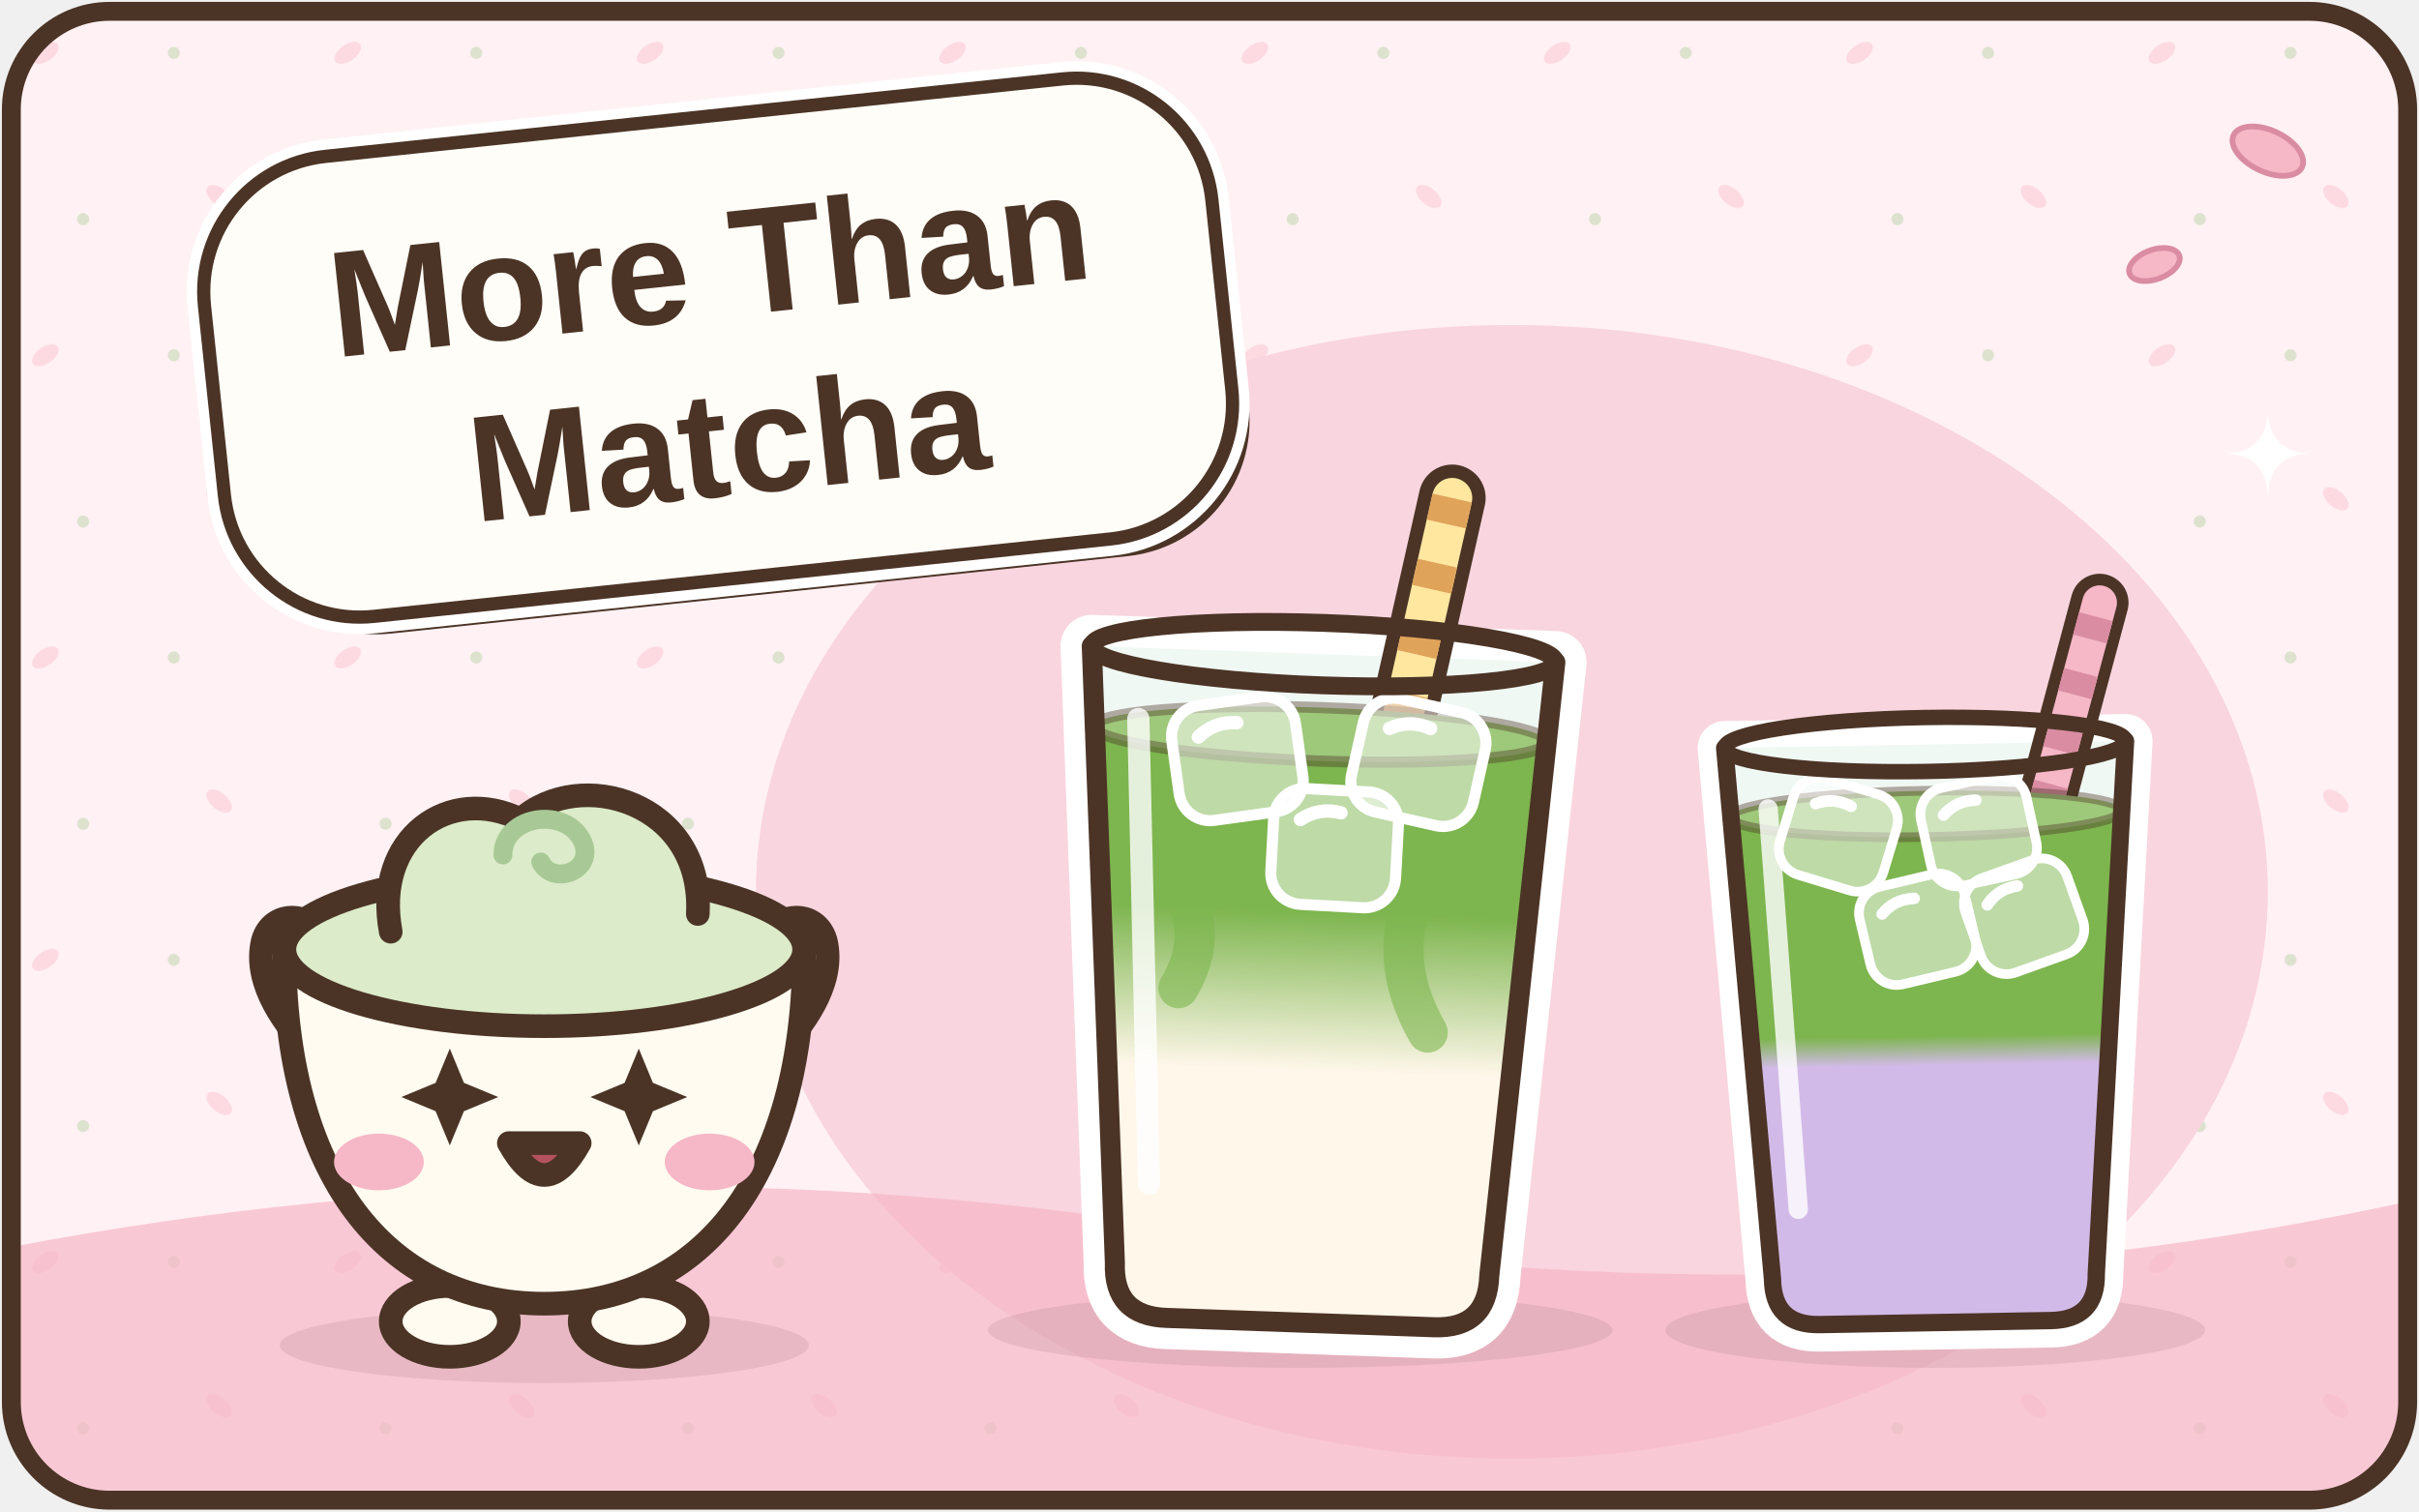
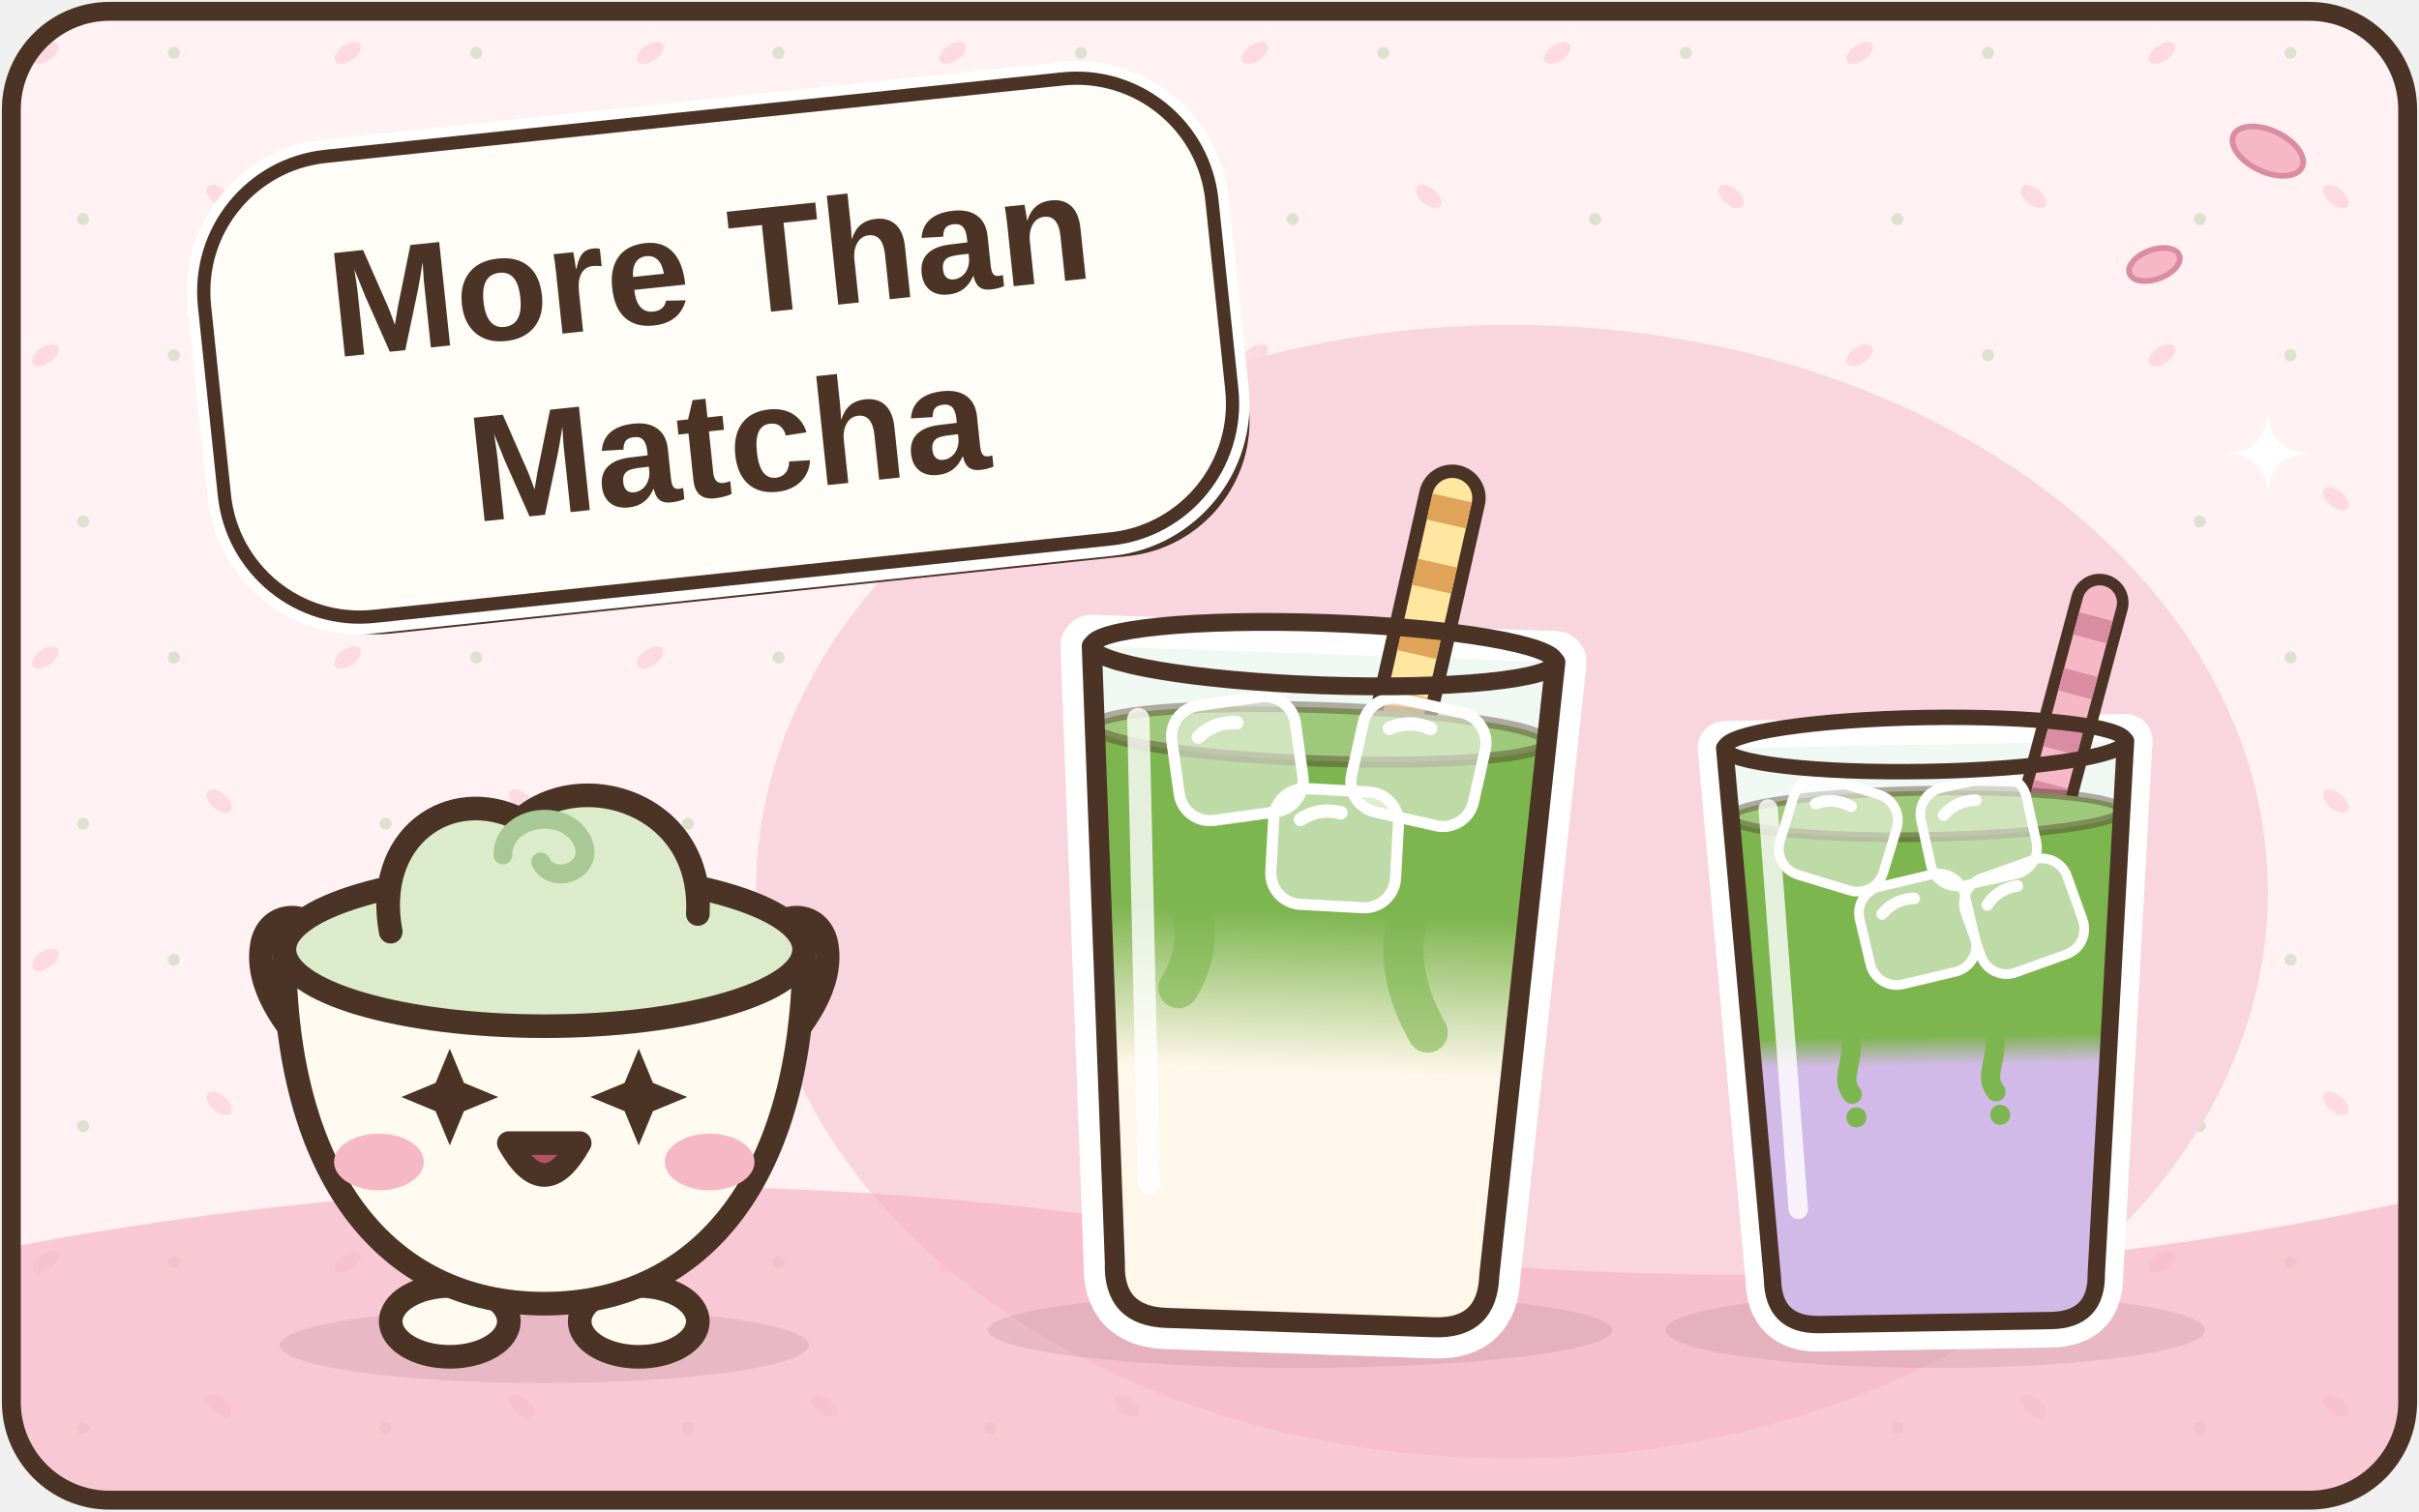
<svg xmlns="http://www.w3.org/2000/svg" viewBox="0 0 640 400" width="640" height="400" class="art-event" role="img" aria-label="More Than Matcha" font-family="'M PLUS Rounded 1c', ui-rounded, 'Hiragino Maru Gothic ProN', 'Arial Rounded MT Bold', Nunito, Arial, sans-serif">
  <defs>
    <pattern id="eg2opyrp" width="80" height="80" patternUnits="userSpaceOnUse">
      <g fill="#F6A3B8" fill-opacity=".3">
        <ellipse cx="12" cy="14" rx="4" ry="2.2" transform="rotate(-35 12 14)" />
        <ellipse cx="58" cy="52" rx="4" ry="2.2" transform="rotate(40 58 52)" />
      </g>
      <g fill="#8CBF7A" fill-opacity=".3">
        <circle cx="46" cy="14" r="1.6" />
        <circle cx="22" cy="58" r="1.6" />
      </g>
    </pattern>
    <linearGradient id="eg2opyrd0l" gradientUnits="userSpaceOnUse" x1="0" x2="0" y1="-132" y2="-4">
      <stop offset="0%" stop-color="#7DB54E" />
      <stop offset="31%" stop-color="#7DB54E" />
      <stop offset="59%" stop-color="#FFF7EA" />
      <stop offset="100%" stop-color="#FFF7EA" />
    </linearGradient>
    <clipPath id="eg2opyrd0c">
      <path d="M-52 -150L-42 -12Q-42 0 -30 0L30 0Q42 0 42 -12L52 -150Z" />
    </clipPath>
    <linearGradient id="eg2opyrd1l" gradientUnits="userSpaceOnUse" x1="0" x2="0" y1="-132" y2="-4">
      <stop offset="0%" stop-color="#7DB54E" />
      <stop offset="45%" stop-color="#7DB54E" />
      <stop offset="51%" stop-color="#D2BAE8" />
      <stop offset="100%" stop-color="#D2BAE8" />
    </linearGradient>
    <clipPath id="eg2opyrd1c">
      <path d="M-52 -150L-42 -12Q-42 0 -30 0L30 0Q42 0 42 -12L52 -150Z" />
    </clipPath>
  </defs>
  <rect x="3" y="3" width="634" height="394" rx="26" fill="#FFF1F4" class="art-bg" />
  <rect x="3" y="3" width="634" height="394" rx="26" fill="url(#eg2opyrp)" />
  <ellipse cx="400" cy="236" rx="200" ry="150" fill="#F9D5DF" />
  <path d="M3 330Q160 300 320 326 T 637 318L637 371Q637 397 611 397L29 397Q3 397 3 371Z" fill="#F6B7C7" opacity="0.7" />
  <ellipse cx="344" cy="352" rx="82.6" ry="10" fill="#4B3426" opacity="0.1" />
  <g transform="translate(344 350) rotate(2) scale(1.18)">
    <path d="M-52 -150L-42 -12Q-42 0 -30 0L30 0Q42 0 42 -12L52 -150Z" fill="#FFFFFF" stroke="#FFFFFF" stroke-width="14" stroke-linejoin="round" />
    <path d="M-52 -150L-42 -12Q-42 0 -30 0L30 0Q42 0 42 -12L52 -150Z" fill="#EEF7F3" fill-opacity="0.9" />
    <path d="M-4.2 -18L27.6 -186" fill="none" stroke="#4B3426" stroke-width="15" stroke-linecap="round" stroke-linejoin="round" />
    <path d="M-4.2 -18L27.6 -186" fill="none" stroke="#FFE7A0" stroke-width="9" stroke-linecap="round" stroke-linejoin="round" />
    <path d="M-4.2 -18L27.6 -186" fill="none" stroke="#E0A35A" stroke-width="9" stroke-linecap="butt" stroke-linejoin="round" stroke-dasharray="6 9" />
    <g clip-path="url(#eg2opyrd0c)">
      <rect x="-80" y="-132" width="160" height="132" fill="url(#eg2opyrd0l)" />
      <path d="M-33.9 -122 c -10 20 16 26 4 48M20.3 -122 c 12 18 -10 30 6 56" fill="none" stroke="#7DB54E" stroke-width="9" stroke-linecap="round" stroke-linejoin="round" opacity="0.6" />
      <ellipse cx="0" cy="-132" rx="50.8" ry="6" fill="#9EC87A" stroke="#4B3426" stroke-width="2.5" stroke-opacity="0.4" />
      <rect x="-32.5" y="-138.9" width="28" height="26" rx="7" transform="rotate(-9.9 -18.5 -125.9)" fill="#FFFFFF" fill-opacity="0.5" stroke="#FFFFFF" stroke-width="2.5" stroke-opacity="1" />
      <path d="M-26.5 -131.9 q 4 -3 9 -2" transform="rotate(-9.9 -18.5 -125.9)" fill="none" stroke="#FFFFFF" stroke-width="3" stroke-linecap="round" stroke-linejoin="round" />
      <rect x="-10" y="-119.6" width="28" height="26" rx="7" transform="rotate(1.1 4 -106.6)" fill="#FFFFFF" fill-opacity="0.5" stroke="#FFFFFF" stroke-width="2.5" stroke-opacity="1" />
      <path d="M-4 -112.6 q 4 -3 9 -2" transform="rotate(1.1 4 -106.6)" fill="none" stroke="#FFFFFF" stroke-width="3" stroke-linecap="round" stroke-linejoin="round" />
      <rect x="8.1" y="-139.5" width="28" height="26" rx="7" transform="rotate(10.7 22.1 -126.5)" fill="#FFFFFF" fill-opacity="0.5" stroke="#FFFFFF" stroke-width="2.5" stroke-opacity="1" />
      <path d="M14.1 -132.5 q 4 -3 9 -2" transform="rotate(10.7 22.1 -126.5)" fill="none" stroke="#FFFFFF" stroke-width="3" stroke-linecap="round" stroke-linejoin="round" />
    </g>
    <path d="M-35 -30L-41 -134" fill="none" stroke="#FFFFFF" stroke-width="5" stroke-linecap="round" stroke-linejoin="round" opacity="0.8" />
    <path d="M-52 -150L-42 -12Q-42 0 -30 0L30 0Q42 0 42 -12L52 -150" fill="none" stroke="#4B3426" stroke-width="4.5" stroke-linecap="round" stroke-linejoin="round" />
    <ellipse cx="0" cy="-150" rx="52" ry="7" fill="none" stroke="#4B3426" stroke-width="4" />
  </g>
  <ellipse cx="512" cy="352" rx="71.4" ry="10" fill="#4B3426" opacity="0.1" />
  <g transform="translate(512 350) rotate(-1) scale(1.02)">
    <path d="M-52 -150L-42 -12Q-42 0 -30 0L30 0Q42 0 42 -12L52 -150Z" fill="#FFFFFF" stroke="#FFFFFF" stroke-width="14" stroke-linejoin="round" />
    <path d="M-52 -150L-42 -12Q-42 0 -30 0L30 0Q42 0 42 -12L52 -150Z" fill="#EEF7F3" fill-opacity="0.9" />
    <path d="M-2.2 -18L45.9 -186" fill="none" stroke="#4B3426" stroke-width="15" stroke-linecap="round" stroke-linejoin="round" />
    <path d="M-2.2 -18L45.9 -186" fill="none" stroke="#F6B7C7" stroke-width="9" stroke-linecap="round" stroke-linejoin="round" />
    <path d="M-2.2 -18L45.9 -186" fill="none" stroke="#D98CA2" stroke-width="9" stroke-linecap="butt" stroke-linejoin="round" stroke-dasharray="6 9" />
    <g clip-path="url(#eg2opyrd1c)">
      <rect x="-80" y="-132" width="160" height="132" fill="url(#eg2opyrd1l)" />
+       <path d="M-20.5 -72.6 c 0 6 -3 9 0 13" fill="none" stroke="#7DB54E" stroke-width="5" stroke-linecap="round" stroke-linejoin="round" />
+       <circle cx="-19.5" cy="-53.6" r="2.6" fill="#7DB54E" />
+       <path d="M16.8 -72.6 c 0 6 -3 9 0 13" fill="none" stroke="#7DB54E" stroke-width="5" stroke-linecap="round" stroke-linejoin="round" />
+       <circle cx="17.8" cy="-53.6" r="2.6" fill="#7DB54E" />
      <ellipse cx="0" cy="-132" rx="50.8" ry="6" fill="#9EC87A" stroke="#4B3426" stroke-width="2.5" stroke-opacity="0.4" />
      <rect x="-36.9" y="-140" width="28" height="26" rx="7" transform="rotate(17.9 -22.9 -127)" fill="#FFFFFF" fill-opacity="0.5" stroke="#FFFFFF" stroke-width="2.5" stroke-opacity="1" />
      <path d="M-30.9 -133 q 4 -3 9 -2" transform="rotate(17.9 -22.9 -127)" fill="none" stroke="#FFFFFF" stroke-width="3" stroke-linecap="round" stroke-linejoin="round" />
      <rect x="-16.8" y="-115.1" width="28" height="26" rx="7" transform="rotate(-12.4 -2.8 -102.1)" fill="#FFFFFF" fill-opacity="0.5" stroke="#FFFFFF" stroke-width="2.5" stroke-opacity="1" />
      <path d="M-10.8 -108.1 q 4 -3 9 -2" transform="rotate(-12.4 -2.8 -102.1)" fill="none" stroke="#FFFFFF" stroke-width="3" stroke-linecap="round" stroke-linejoin="round" />
      <rect x="-0.5" y="-140.3" width="28" height="26" rx="7" transform="rotate(-11.4 13.5 -127.3)" fill="#FFFFFF" fill-opacity="0.5" stroke="#FFFFFF" stroke-width="2.5" stroke-opacity="1" />
      <path d="M5.5 -133.3 q 4 -3 9 -2" transform="rotate(-11.4 13.5 -127.3)" fill="none" stroke="#FFFFFF" stroke-width="3" stroke-linecap="round" stroke-linejoin="round" />
      <rect x="10.9" y="-118" width="28" height="26" rx="7" transform="rotate(-18.7 24.9 -105)" fill="#FFFFFF" fill-opacity="0.5" stroke="#FFFFFF" stroke-width="2.5" stroke-opacity="1" />
      <path d="M16.9 -111 q 4 -3 9 -2" transform="rotate(-18.7 24.9 -105)" fill="none" stroke="#FFFFFF" stroke-width="3" stroke-linecap="round" stroke-linejoin="round" />
    </g>
    <path d="M-35 -30L-41 -134" fill="none" stroke="#FFFFFF" stroke-width="5" stroke-linecap="round" stroke-linejoin="round" opacity="0.8" />
    <path d="M-52 -150L-42 -12Q-42 0 -30 0L30 0Q42 0 42 -12L52 -150" fill="none" stroke="#4B3426" stroke-width="4.5" stroke-linecap="round" stroke-linejoin="round" />
    <ellipse cx="0" cy="-150" rx="52" ry="7" fill="none" stroke="#4B3426" stroke-width="4" />
  </g>
  <ellipse cx="144" cy="356" rx="70" ry="10" fill="#4B3426" opacity="0.1" />
  <g transform="translate(44 170) scale(3.125)">
    <path class="m-o m-c m-arm-l" stroke="#4B3426" stroke-width="2" stroke-linejoin="round" stroke-linecap="round" fill="#FFFBF0" d="M12.5 35c-2.5-2.5-5-6-4.4-9.4.4-2.4 3-3 4.6-1.4 1.6 1.6 2 4.4 1.8 7" />
    <path class="m-o m-c m-arm-r" stroke="#4B3426" stroke-width="2" stroke-linejoin="round" stroke-linecap="round" fill="#FFFBF0" d="M51.5 35c2.5-2.5 5-6 4.4-9.4-.4-2.4-3-3-4.6-1.4-1.6 1.6-2 4.4-1.8 7" />
    <g class="m-feet">
      <ellipse class="m-o m-c m-foot-l" stroke="#4B3426" stroke-width="2" stroke-linejoin="round" stroke-linecap="round" fill="#FFFBF0" cx="24" cy="57.5" rx="5" ry="3" />
      <ellipse class="m-o m-c m-foot-r" stroke="#4B3426" stroke-width="2" stroke-linejoin="round" stroke-linecap="round" fill="#FFFBF0" cx="40" cy="57.5" rx="5" ry="3" />
    </g>
    <path class="m-o m-c m-cup" stroke="#4B3426" stroke-width="2" stroke-linejoin="round" stroke-linecap="round" fill="#FFFBF0" d="M10 26c0 19 8.5 30 22 30s22-11 22-30z" />
    <g class="m-foamg">
      <ellipse class="m-o m-f" stroke="#4B3426" stroke-width="2" stroke-linejoin="round" stroke-linecap="round" fill="#DCEBC9" cx="32" cy="26" rx="22" ry="6.5" />
      <path class="m-o m-f" stroke="#4B3426" stroke-width="2" stroke-linejoin="round" stroke-linecap="round" fill="#DCEBC9" d="M19 24.5c-1.5-8 5-12.5 11-9.5 5-4.5 15.5-1.5 15 8" />
      <path class="m-s" fill="none" stroke="#A8C996" stroke-width="1.6" stroke-linecap="round" d="M28.5 18c0-3.4 5.5-4.2 6.8-1 .9 2.4-2.6 3.6-3.6 1.6" />
    </g>
    <g class="m-look">
      <g class="m-eyes">
        <path class="m-ink" fill="#4B3426" d="M24 34.4l1.2 2.9 2.9 1.2-2.9 1.2-1.2 2.9-1.2-2.9-2.9-1.2 2.9-1.2zM40 34.4l1.2 2.9 2.9 1.2-2.9 1.2-1.2 2.9-1.2-2.9-2.9-1.2 2.9-1.2z" />
      </g>
    </g>
    <ellipse class="m-blush" fill="#F6B7C7" cx="18" cy="44" rx="3.8" ry="2.4" />
    <ellipse class="m-blush" fill="#F6B7C7" cx="46" cy="44" rx="3.8" ry="2.4" />
    <path class="m-o m-in m-mouth" stroke="#4B3426" stroke-width="2" stroke-linejoin="round" stroke-linecap="round" fill="#B4535F" d="M29 42.4q3 5.4 6 0z" />
  </g>
  <ellipse cx="600" cy="40" rx="10" ry="5.5" transform="rotate(25 600 40)" fill="#F6B7C7" stroke="#D98CA2" stroke-width="1.5" />
  <ellipse cx="570" cy="70" rx="7" ry="3.9" transform="rotate(-20 570 70)" fill="#F6B7C7" stroke="#D98CA2" stroke-width="1.5" />
  <ellipse cx="250" cy="120" rx="6" ry="3.3" transform="rotate(40 250 120)" fill="#F6B7C7" stroke="#D98CA2" stroke-width="1.5" />
  <path d="M600 108Q600 120 612 120Q600 120 600 132Q600 120 588 120Q600 120 600 108Z" fill="#FFFFFF" />
  <path d="M256 51Q256 60 265 60Q256 60 256 69Q256 60 247 60Q256 60 256 51Z" fill="#FFFFFF" />
  <path d="M64 112Q64 120 72 120Q64 120 64 128Q64 120 56 120Q64 120 64 112Z" fill="#FFFFFF" />
  <g transform="rotate(-6 190 92)">
    <rect x="60" y="35.8" width="268" height="122.4" rx="36" fill="#4B3426" />
    <rect x="56" y="30.8" width="268" height="122.4" rx="36" fill="#FFFDF7" stroke="#FFFFFF" stroke-width="9" paint-order="stroke" />
    <rect x="56" y="30.8" width="268" height="122.4" rx="36" fill="none" stroke="#4B3426" stroke-width="3.5" />
    <text x="190" y="84" font-size="40" font-weight="800" text-anchor="middle" fill="#4B3426">More Than</text>
    <text x="190" y="131.2" font-size="40" font-weight="800" text-anchor="middle" fill="#4B3426">Matcha</text>
  </g>
  <rect x="3" y="3" width="634" height="394" rx="26" fill="none" stroke="#4B3426" stroke-width="5" />
</svg>
